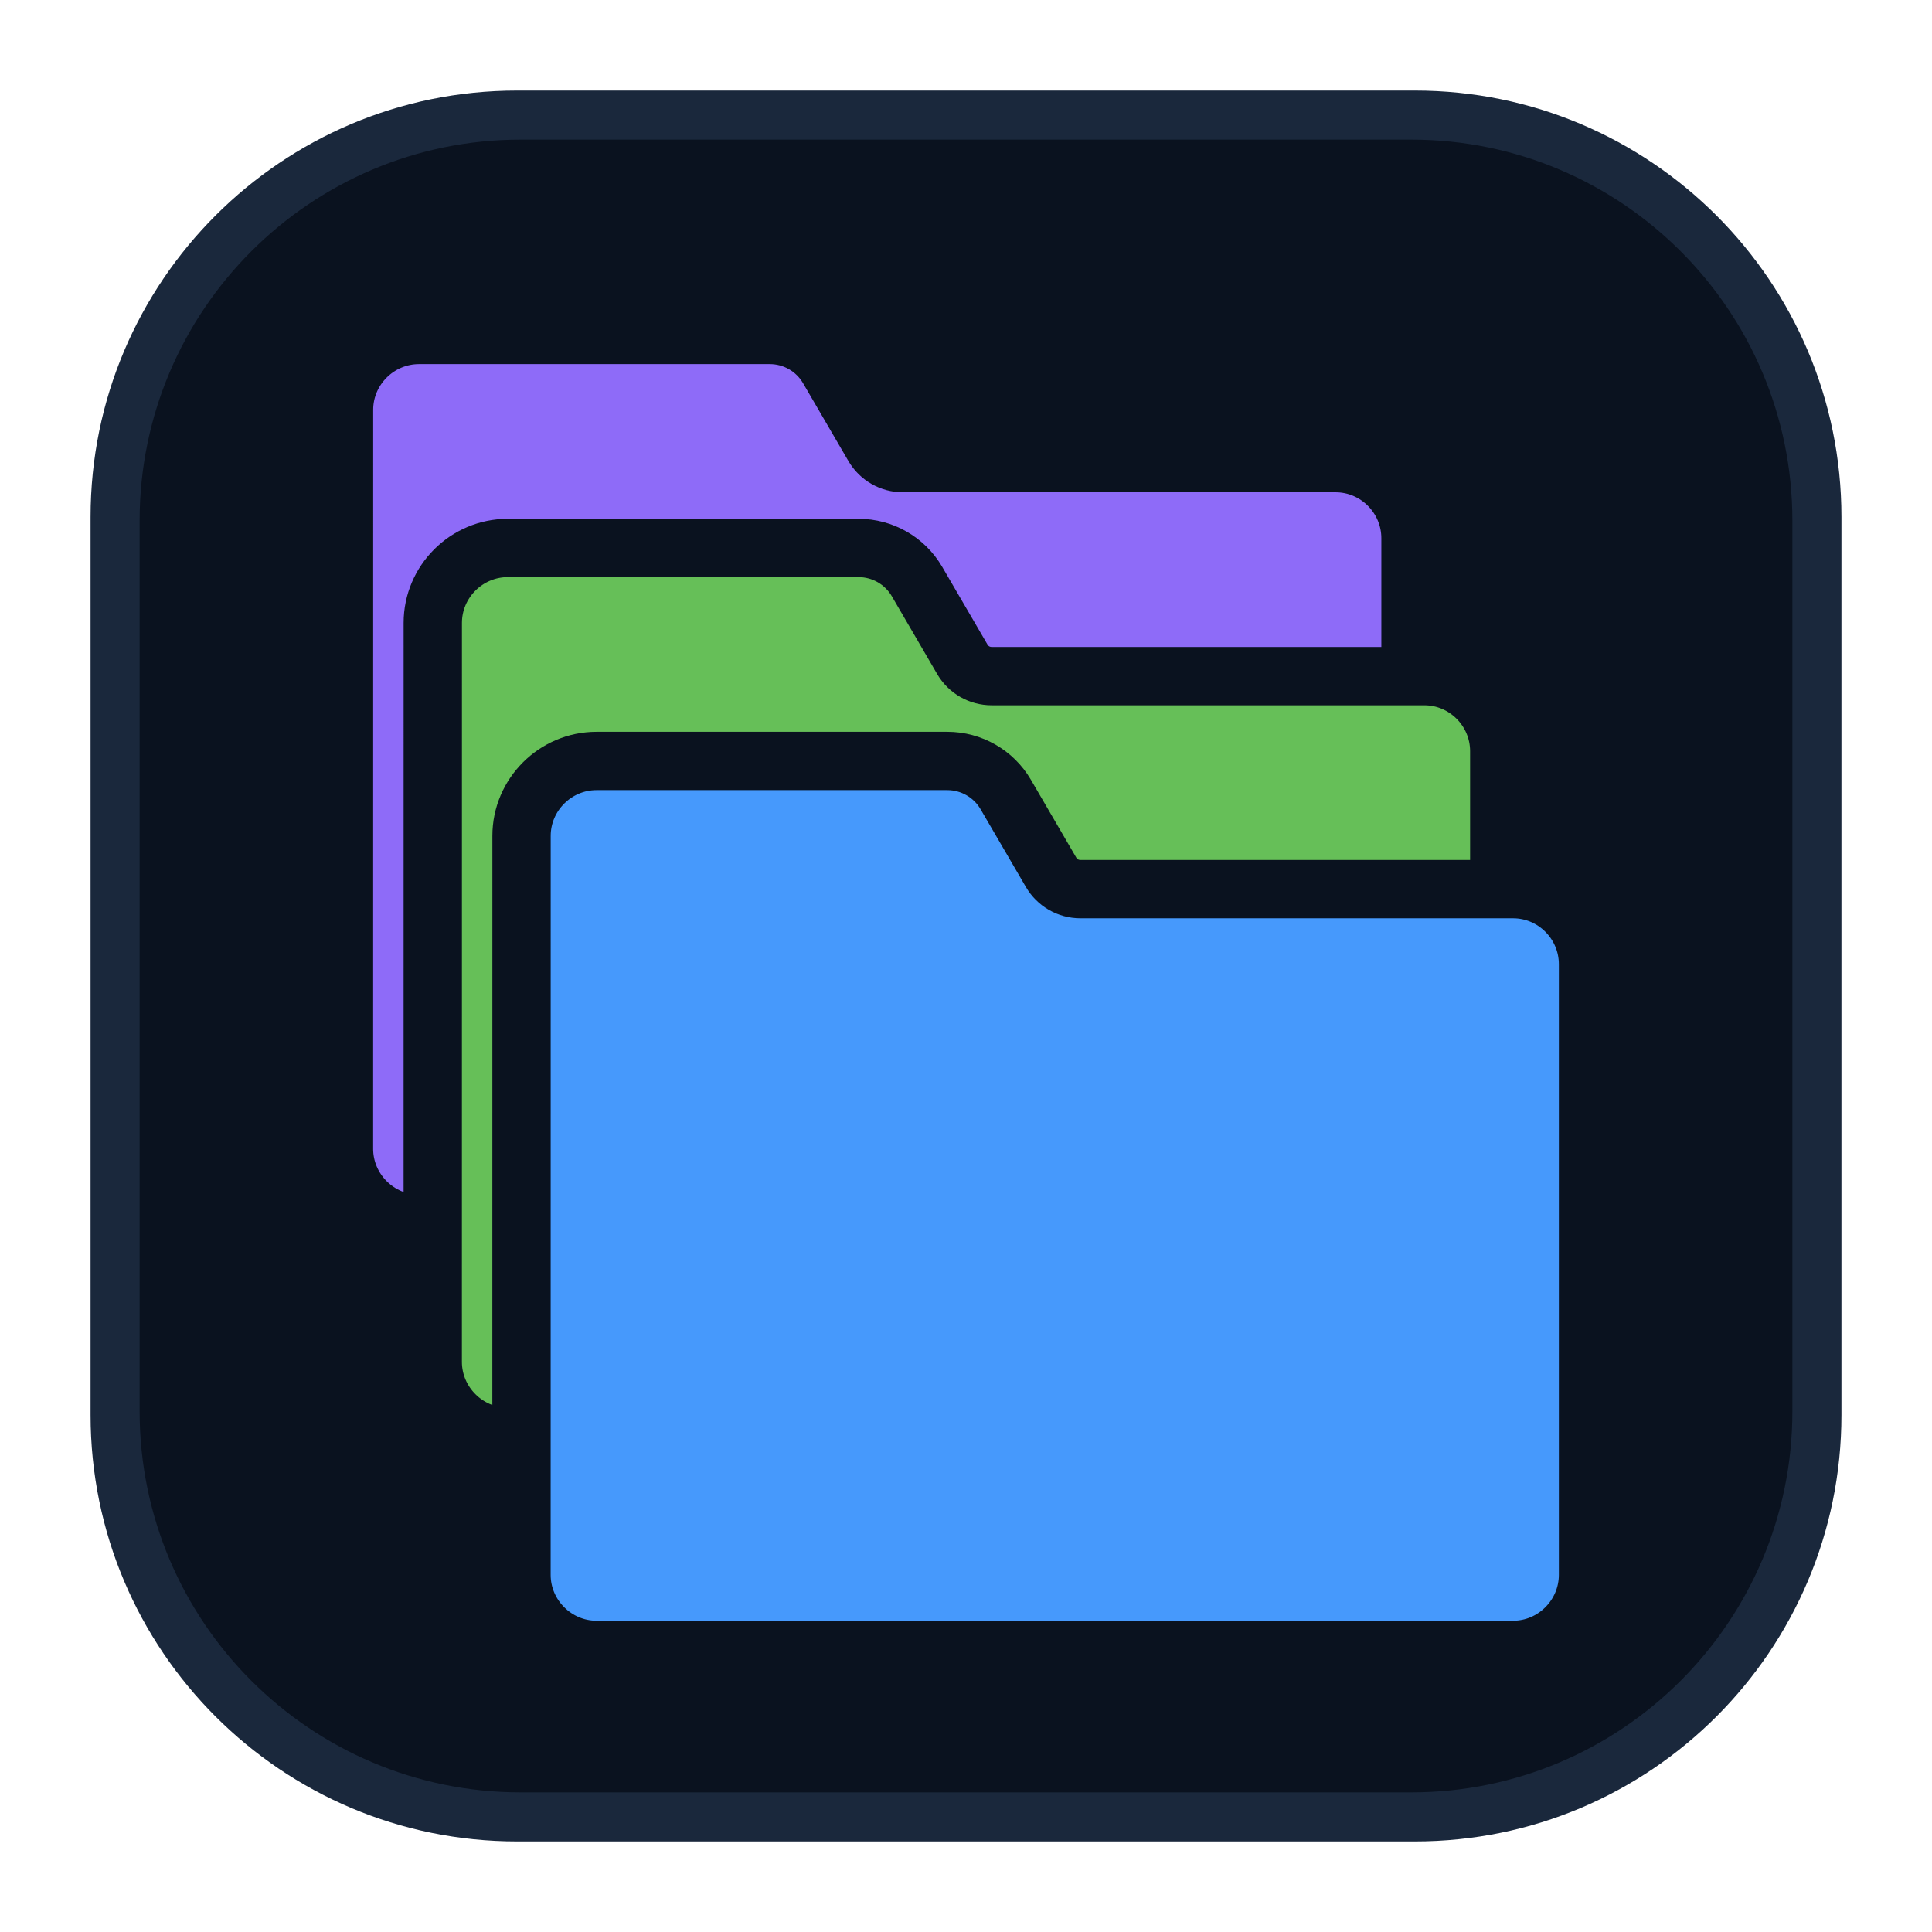
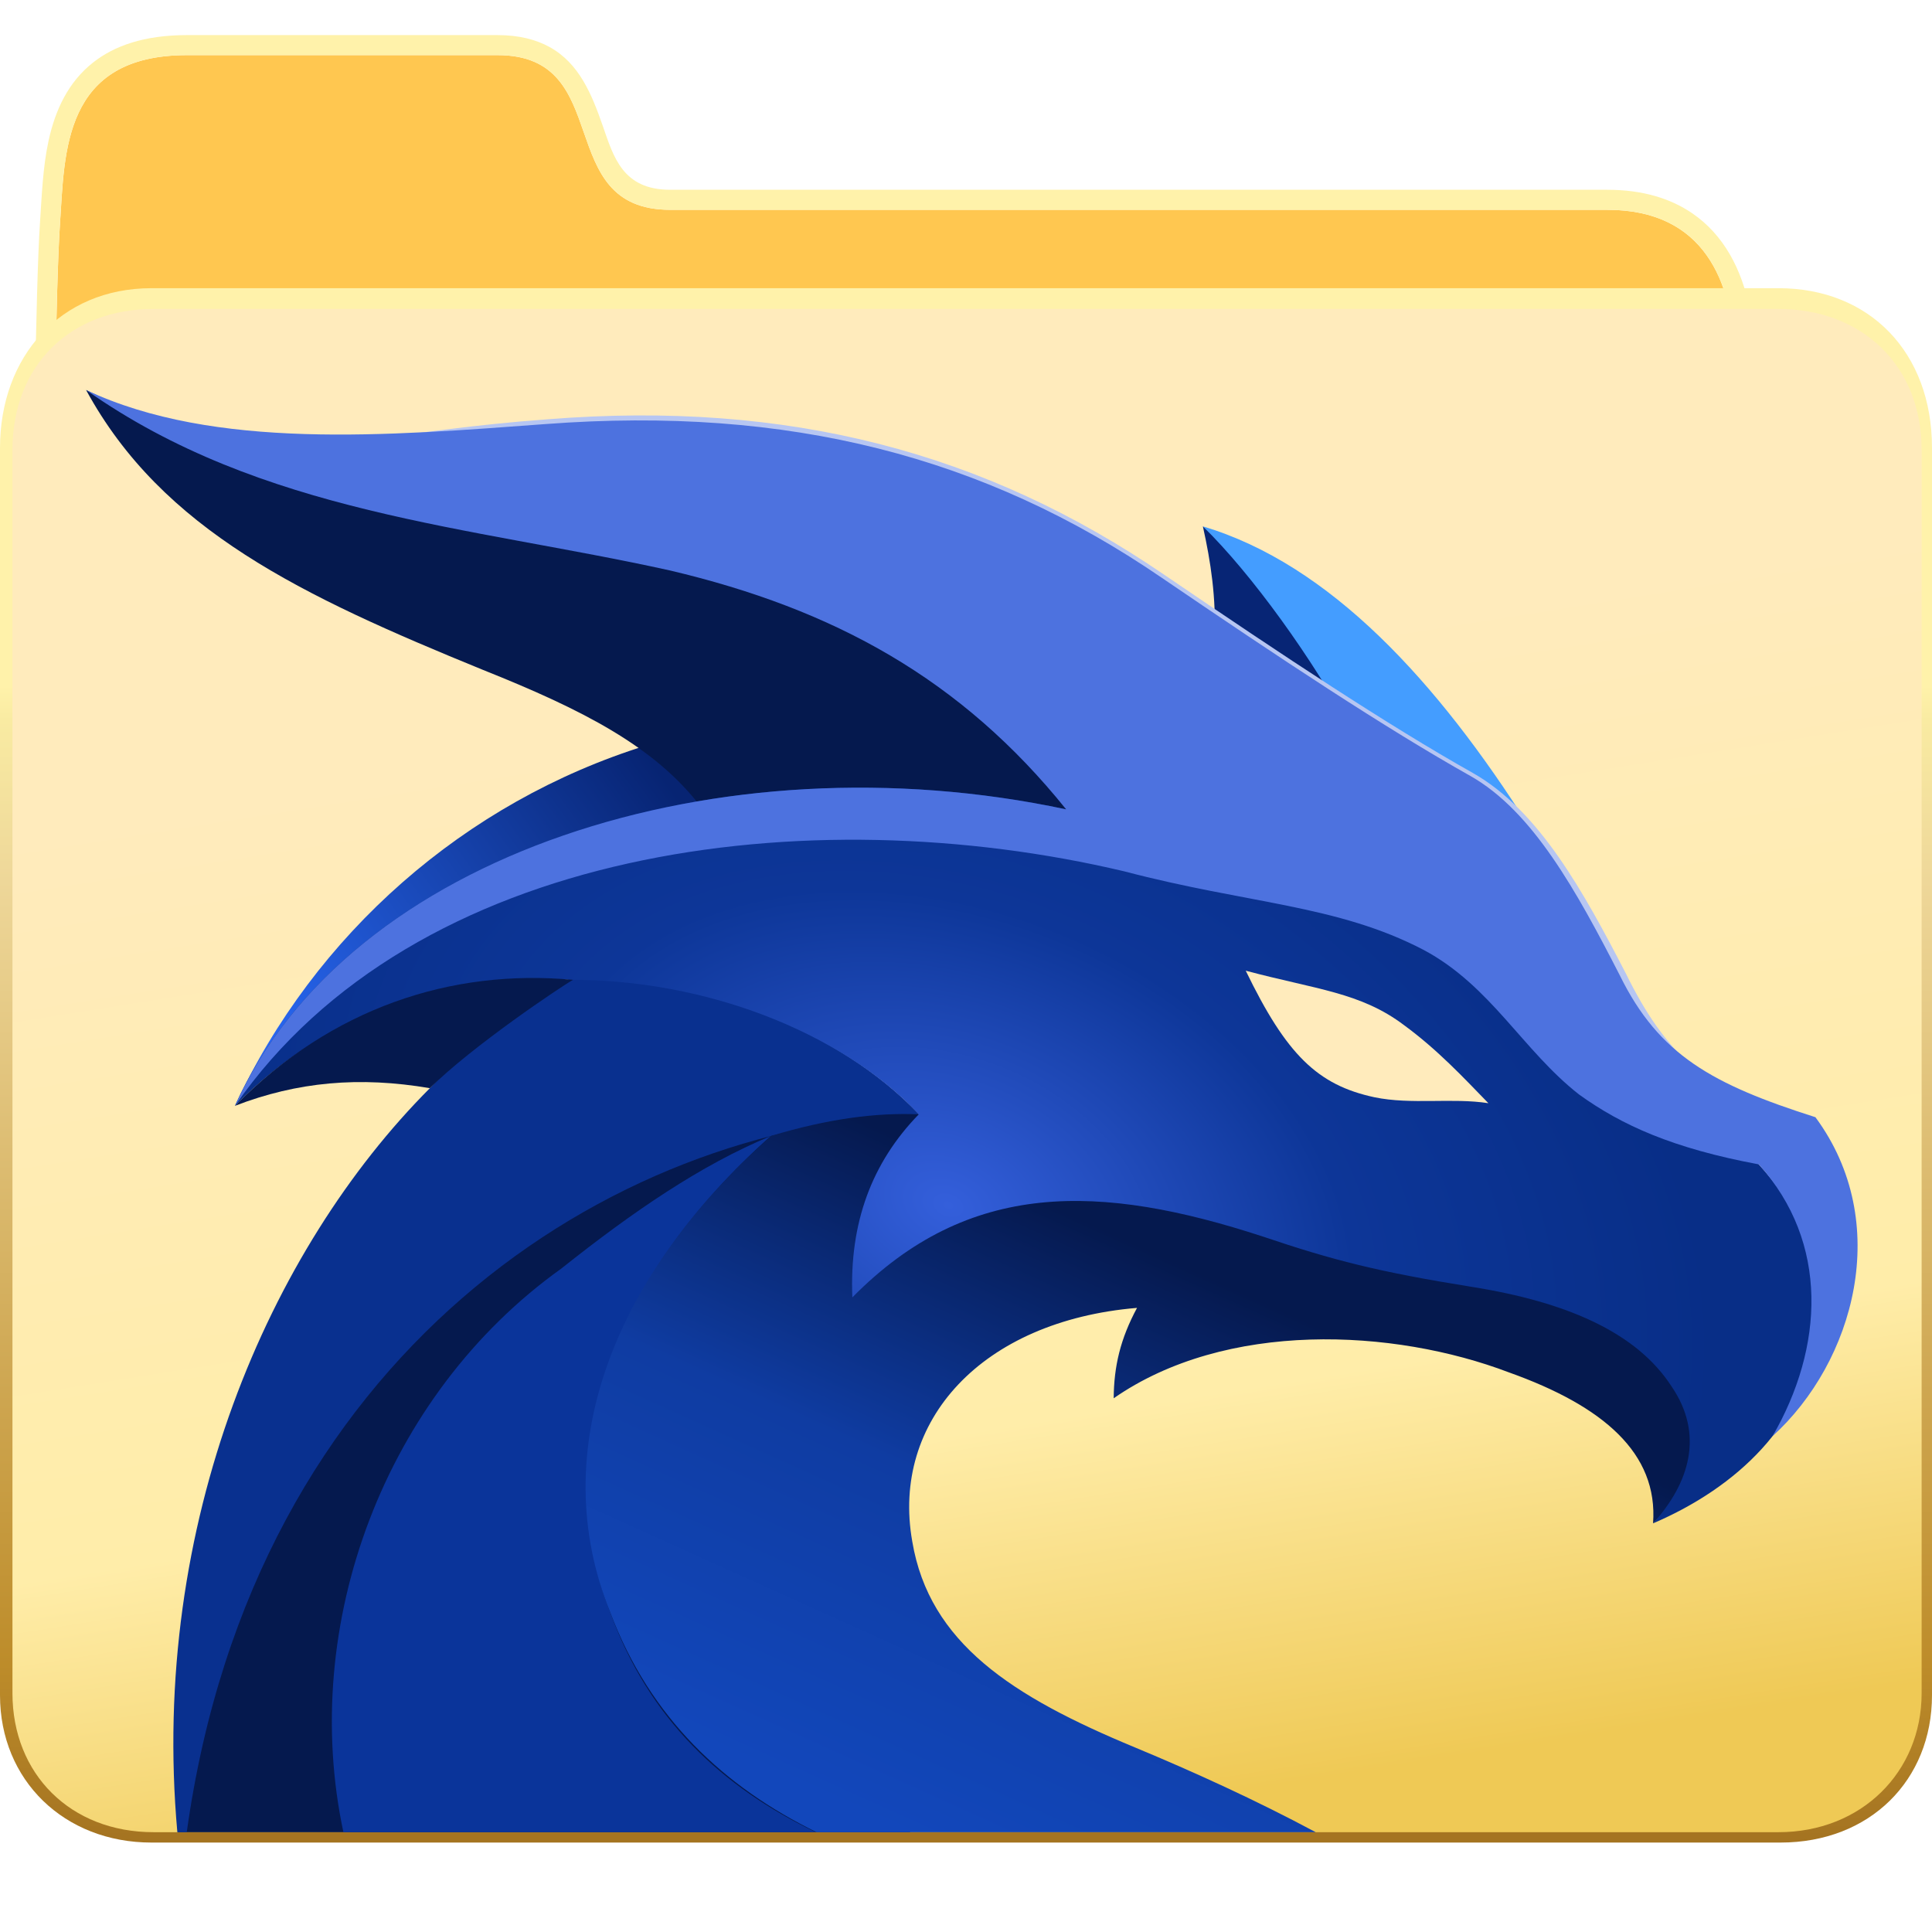
- <svg xmlns="http://www.w3.org/2000/svg" width="100%" height="100%" viewBox="0 0 1024 1024" version="1.1" xml:space="preserve" style="fill-rule:evenodd;clip-rule:evenodd;stroke-linejoin:round;stroke-miterlimit:2;">
-   <path d="M976,274L976,750C976,874.733 874.733,976 750,976L274,976C149.267,976 48,874.733 48,750L48,274C48,149.267 149.267,48 274,48L750,48C874.733,48 976,149.267 976,274Z" style="fill:rgb(26,40,60);" />
-   <path d="M950,276L950,748C950,859.487 859.487,950 748,950L276,950C164.513,950 74,859.487 74,748L74,276C74,164.513 164.513,74 276,74L748,74C859.487,74 950,164.513 950,276Z" style="fill:rgb(10,18,31);" />
-   <g>
-     <g transform="matrix(6.182654,0,0,6.182654,155.8254,103.9667)">
-       <path d="M10.719,11.898C7.184,11.898 4.289,14.789 4.289,18.32L4.285,81.668C4.285,85.203 7.184,88.102 10.715,88.102L89.293,88.102C92.828,88.102 95.715,85.199 95.715,81.668L95.715,29.32C95.715,25.785 92.828,22.886 89.293,22.886L52.203,22.886C51.16,22.886 50.207,22.339 49.684,21.441L45.793,14.765C44.758,12.992 42.848,11.898 40.793,11.898L10.719,11.898Z" style="fill:rgb(142,107,248);fill-rule:nonzero;stroke:rgb(10,18,31);stroke-width:5px;" />
+ <svg xmlns="http://www.w3.org/2000/svg" width="100%" height="100%" viewBox="0 0 1254 1254" version="1.1" xml:space="preserve" style="fill-rule:evenodd;clip-rule:evenodd;stroke-linecap:round;">
+   <g id="Logo01" transform="matrix(1,0,0,1,0,-58.05293)">
+     <g id="Folder" transform="matrix(1.346939,0,0,1.346939,-218.2041,-375.7959)">
+       <g id="Folder---Tab-Face" transform="matrix(1,0,0,1,-12.2158,86.19981)">
+         <path d="M200,477.029C200,477.029 200.938,375.765 203.126,343.659C205.444,309.624 204.336,262.464 264.331,262.464C426.576,262.464 314.189,262.464 413.955,262.464C471.221,262.464 439.91,337 497.176,337L948.697,337C1042.918,337 1001.203,477.373 1001.203,477.373L200,477.029Z" style="fill:url(#_Linear1);fill-rule:nonzero;" />
+         <path d="M190.349,476.94C190.349,476.94 191.3,375.246 193.496,343.003C194.338,330.649 194.798,316.633 197.638,303.625C200.862,288.859 207.126,275.4 219.132,265.977C229.224,258.056 243.554,252.812 264.331,252.812L413.955,252.812C424.514,252.812 432.589,255.024 438.983,258.528C453.261,266.354 459.337,281.213 464.681,296.558C469.881,311.491 474.23,327.348 497.176,327.348L948.697,327.348C966.105,327.348 979.442,331.689 989.653,338.66C1004.988,349.129 1013.48,365.766 1017.335,384.462C1026.103,426.973 1010.455,480.122 1010.455,480.122C1009.238,484.218 1005.472,487.026 1001.199,487.025L199.996,486.681C197.421,486.68 194.954,485.65 193.142,483.821C191.331,481.992 190.325,479.514 190.349,476.94ZM200,477.029L1001.203,477.373C1001.203,477.373 1042.918,337 948.697,337L497.176,337C439.91,337 471.221,262.464 413.955,262.464L264.331,262.464C204.336,262.464 205.444,309.624 203.126,343.659C200.938,375.765 200,477.029 200,477.029Z" style="fill:rgb(255,242,170);" />
+       </g>
+       <path id="Folder---Front-Rim" d="M235,460.973L1019,460.973C1063,460.973 1093,491.973 1093,537.973L1093,1139C1093,1180 1063,1210 1020,1210L235,1210C193,1210 162,1180 162,1139L162,537.973C162,493.973 191,460.973 235,460.973Z" style="fill:url(#_Linear2);fill-rule:nonzero;" />
+       <path id="Folder---Front-Face" d="M236,470.973L1019,470.973C1059,470.973 1088,497.973 1088,538.973L1088,1138C1088,1176 1059,1205 1019,1205L236,1205C196,1205 168,1177 168,1138L168,538.973C168,497.973 196,470.973 236,470.973Z" style="fill:url(#_Linear3);fill-rule:nonzero;" />
    </g>
-     <g transform="matrix(6.182654,0,0,6.182654,202.8673,216.8673)">
-       <path d="M10.719,11.898C7.184,11.898 4.289,14.789 4.289,18.32L4.285,81.668C4.285,85.203 7.184,88.102 10.715,88.102L89.293,88.102C92.828,88.102 95.715,85.199 95.715,81.668L95.715,29.32C95.715,25.785 92.828,22.886 89.293,22.886L52.203,22.886C51.16,22.886 50.207,22.339 49.684,21.441L45.793,14.765C44.758,12.992 42.848,11.898 40.793,11.898L10.719,11.898Z" style="fill:rgb(102,191,88);fill-rule:nonzero;stroke:rgb(10,18,31);stroke-width:5px;" />
-     </g>
-     <g transform="matrix(6.182654,0,0,6.182654,249.9092,329.7679)">
-       <path d="M10.719,11.898C7.184,11.898 4.289,14.789 4.289,18.32L4.285,81.668C4.285,85.203 7.184,88.102 10.715,88.102L89.293,88.102C92.828,88.102 95.715,85.199 95.715,81.668L95.715,29.32C95.715,25.785 92.828,22.886 89.293,22.886L52.203,22.886C51.16,22.886 50.207,22.339 49.684,21.441L45.793,14.765C44.758,12.992 42.848,11.898 40.793,11.898L10.719,11.898Z" style="fill:rgb(70,153,252);fill-rule:nonzero;stroke:rgb(10,18,31);stroke-width:5px;" />
+     <g id="Fafnir-legacy" transform="matrix(1.32244,-0.460765,0.460765,1.32244,-660.9387,458.6202)">
+       <path id="small-horn-back" d="M974,350C981,332 984,316 986,299C1003,323 1015,357 1024,414L974,350Z" style="fill:rgb(7,37,117);fill-rule:nonzero;" />
+       <path id="small-horn-front" d="M986,299C1036,335 1065,403 1083,480L1020,412C1014,374 1000,327 986,299Z" style="fill:rgb(68,157,255);fill-rule:nonzero;" />
+       <path id="crown-back" d="M474,405C535,342 621,307 709,310L756,360C644,329 544,353 474,405Z" style="fill:url(#_Linear4);fill-rule:nonzero;" />
+       <path id="horn-underside" d="M518,69C530,142 581,192 649,252C687,285 712.392,311.824 723.392,344.824C787.392,358.278 841.74,377.213 884.74,404.213C857.74,330.213 813.643,272.714 747.643,231.714C665.643,180.714 588.732,142.082 518,69Z" style="fill:rgb(5,25,78);fill-rule:nonzero;" />
+       <path id="back-shadow" d="M338.274,714.218C374.145,574.472 500.159,457.553 640,402C697,419 749,463 772,513C695.243,555.841 628.841,731.716 658.826,825.904L351.636,718.873C347.006,717.26 342.904,715.831 338.274,714.218Z" style="fill:rgb(5,25,78);" />
+       <path id="back-ridge" d="M338.015,714.127C372.997,574.727 467.162,472.982 562,427C587,414 615.51,404.297 640.51,400.297C698.51,420.297 750.077,464.026 772.077,513.026C635.816,471.174 444.454,515.856 342.134,715.562C340.762,715.084 339.387,714.605 338.015,714.127Z" style="fill:rgb(9,48,143);" />
+       <path id="back-inner" d="M410.696,739.45C422.962,641.851 495.275,554.396 592,526C632,512 669,501.92 704,499.92C612,537.92 558,606 561,684C561.676,736.73 583.374,777.577 617.444,811.486L410.696,739.45Z" style="fill:rgb(10,52,154);" />
+       <path id="neck" d="M617.779,811.602C584.388,777.858 562.342,736.33 561,684C557,603 614,536.92 704,499.92C731.689,501.072 753.812,505.779 772,513L771,557C818,553 875.498,593.077 949.498,645.077C981.498,667.077 1010.906,679.055 1040.906,708.055C1080.906,744.055 1074,785 1031,804C1044,774 1027,745 991,716C947,679 875,650 814,667C819,653 826,642 838,631C768,613 713,643 704,699C696,746 724,782 770,823C792.049,842.704 815.199,864.828 836.248,887.722L617.779,811.602Z" style="fill:url(#_Linear5);" />
+       <path id="face" d="M474,405C562,312 743,317 883,402L924,430C963,446 999,471 1020,499C1058,532 1070,580 1090,610C1105,632 1127,644 1132,663C1144,691 1145,719 1130,748C1112,783 1074,801 1031,804C1053,792 1067,773 1060,747C1053,718 1027,694 988,673C949,652 931,640 904,619C841,571 784,549 715,583C725,550 744,527 772,513C750,464 698,421 640,401C590,380 531,377 474,405Z" style="fill:url(#_Radial6);fill-rule:nonzero;" />
+       <path id="crest-underside" d="M474,405C531,377 589.374,377.816 641.186,401.411C641.182,401.412 641.179,401.412 641.175,401.413C635.27,402.438 586.985,415.007 562,427C533,411 505,404 474,405Z" style="fill:rgb(5,25,78);fill-rule:nonzero;" />
+       <path id="eye" d="M937,500C965,519 984,527 998,548C1009,564 1016,580 1023,595C1008,587 989,584 974,575C951,561 942,543 937,500Z" style="fill:rgb(255,235,188);fill-rule:nonzero;" />
+       <path id="forehead-line" d="M572.01,113.412C631.964,145.183 643,139 714,158C821,186 898,238 957,318C997,372 1032,418 1062,452C1084,477 1091,518 1097,560C1102,601 1114.771,627.681 1153.771,657.681" style="fill:none;fill-rule:nonzero;stroke:rgb(183,198,242);stroke-width:12px;" />
+       <path id="forehead" d="M518,69C565,115 643,135 714,154C823,183 901,235 960,315C1000,369 1035,415 1065,449C1087,474 1094,516 1100,559C1105,600 1124,621 1164,651C1182,709 1143.582,764.068 1096.582,784.068C1132.582,753.068 1151,708 1132,663C1097,643 1078,625 1064,605C1046,577 1042,544 1018,518C987,485 948,471 899,438C772,357 592,319 474,405C562,312 743,317 883,402C857,329 812,279 746,237C665,187 576,150 518,69Z" style="fill:rgb(77,114,223);fill-rule:nonzero;" />
    </g>
  </g>
+   <defs>
+     <linearGradient id="_Linear1" x1="0" y1="0" x2="1" y2="0" gradientUnits="userSpaceOnUse" gradientTransform="matrix(19,86,-86,19,334,569)">
+       <stop offset="0" style="stop-color:rgb(255,199,80);stop-opacity:1" />
+       <stop offset="0.7" style="stop-color:rgb(255,212,67);stop-opacity:1" />
+       <stop offset="1" style="stop-color:rgb(234,177,54);stop-opacity:1" />
+     </linearGradient>
+     <linearGradient id="_Linear2" x1="0" y1="0" x2="1" y2="0" gradientUnits="userSpaceOnUse" gradientTransform="matrix(0,559,-559,0,600,651)">
+       <stop offset="0" style="stop-color:rgb(255,242,170);stop-opacity:1" />
+       <stop offset="0.03" style="stop-color:rgb(249,235,162);stop-opacity:1" />
+       <stop offset="0.17" style="stop-color:rgb(238,215,153);stop-opacity:1" />
+       <stop offset="0.85" style="stop-color:rgb(189,140,42);stop-opacity:1" />
+       <stop offset="1" style="stop-color:rgb(165,116,33);stop-opacity:1" />
+     </linearGradient>
+     <linearGradient id="_Linear3" x1="0" y1="0" x2="1" y2="0" gradientUnits="userSpaceOnUse" gradientTransform="matrix(82,544,-544,82,562,661)">
+       <stop offset="0" style="stop-color:rgb(255,235,188);stop-opacity:1" />
+       <stop offset="0.65" style="stop-color:rgb(255,237,169);stop-opacity:1" />
+       <stop offset="1" style="stop-color:rgb(239,201,85);stop-opacity:1" />
+     </linearGradient>
+     <linearGradient id="_Linear4" x1="0" y1="0" x2="1" y2="0" gradientUnits="userSpaceOnUse" gradientTransform="matrix(230.9025,-70.26544,70.26544,230.9025,481.33,397.6798)">
+       <stop offset="0" style="stop-color:rgb(43,109,253);stop-opacity:1" />
+       <stop offset="1" style="stop-color:rgb(7,36,115);stop-opacity:1" />
+     </linearGradient>
+     <linearGradient id="_Linear5" x1="0" y1="0" x2="1" y2="0" gradientUnits="userSpaceOnUse" gradientTransform="matrix(201.6175,-214.0952,214.0952,201.6175,660.5499,830.939)">
+       <stop offset="0" style="stop-color:rgb(18,71,187);stop-opacity:1" />
+       <stop offset="0.53" style="stop-color:rgb(15,60,162);stop-opacity:1" />
+       <stop offset="1" style="stop-color:rgb(5,25,78);stop-opacity:1" />
+     </linearGradient>
+     <radialGradient id="_Radial6" cx="0" cy="0" r="1" gradientUnits="userSpaceOnUse" gradientTransform="matrix(276.4665,245.068,-171.6439,193.6352,771,557)">
+       <stop offset="0" style="stop-color:rgb(52,95,219);stop-opacity:1" />
+       <stop offset="0.53" style="stop-color:rgb(13,54,152);stop-opacity:1" />
+       <stop offset="1" style="stop-color:rgb(8,46,135);stop-opacity:1" />
+     </radialGradient>
+   </defs>
</svg>
